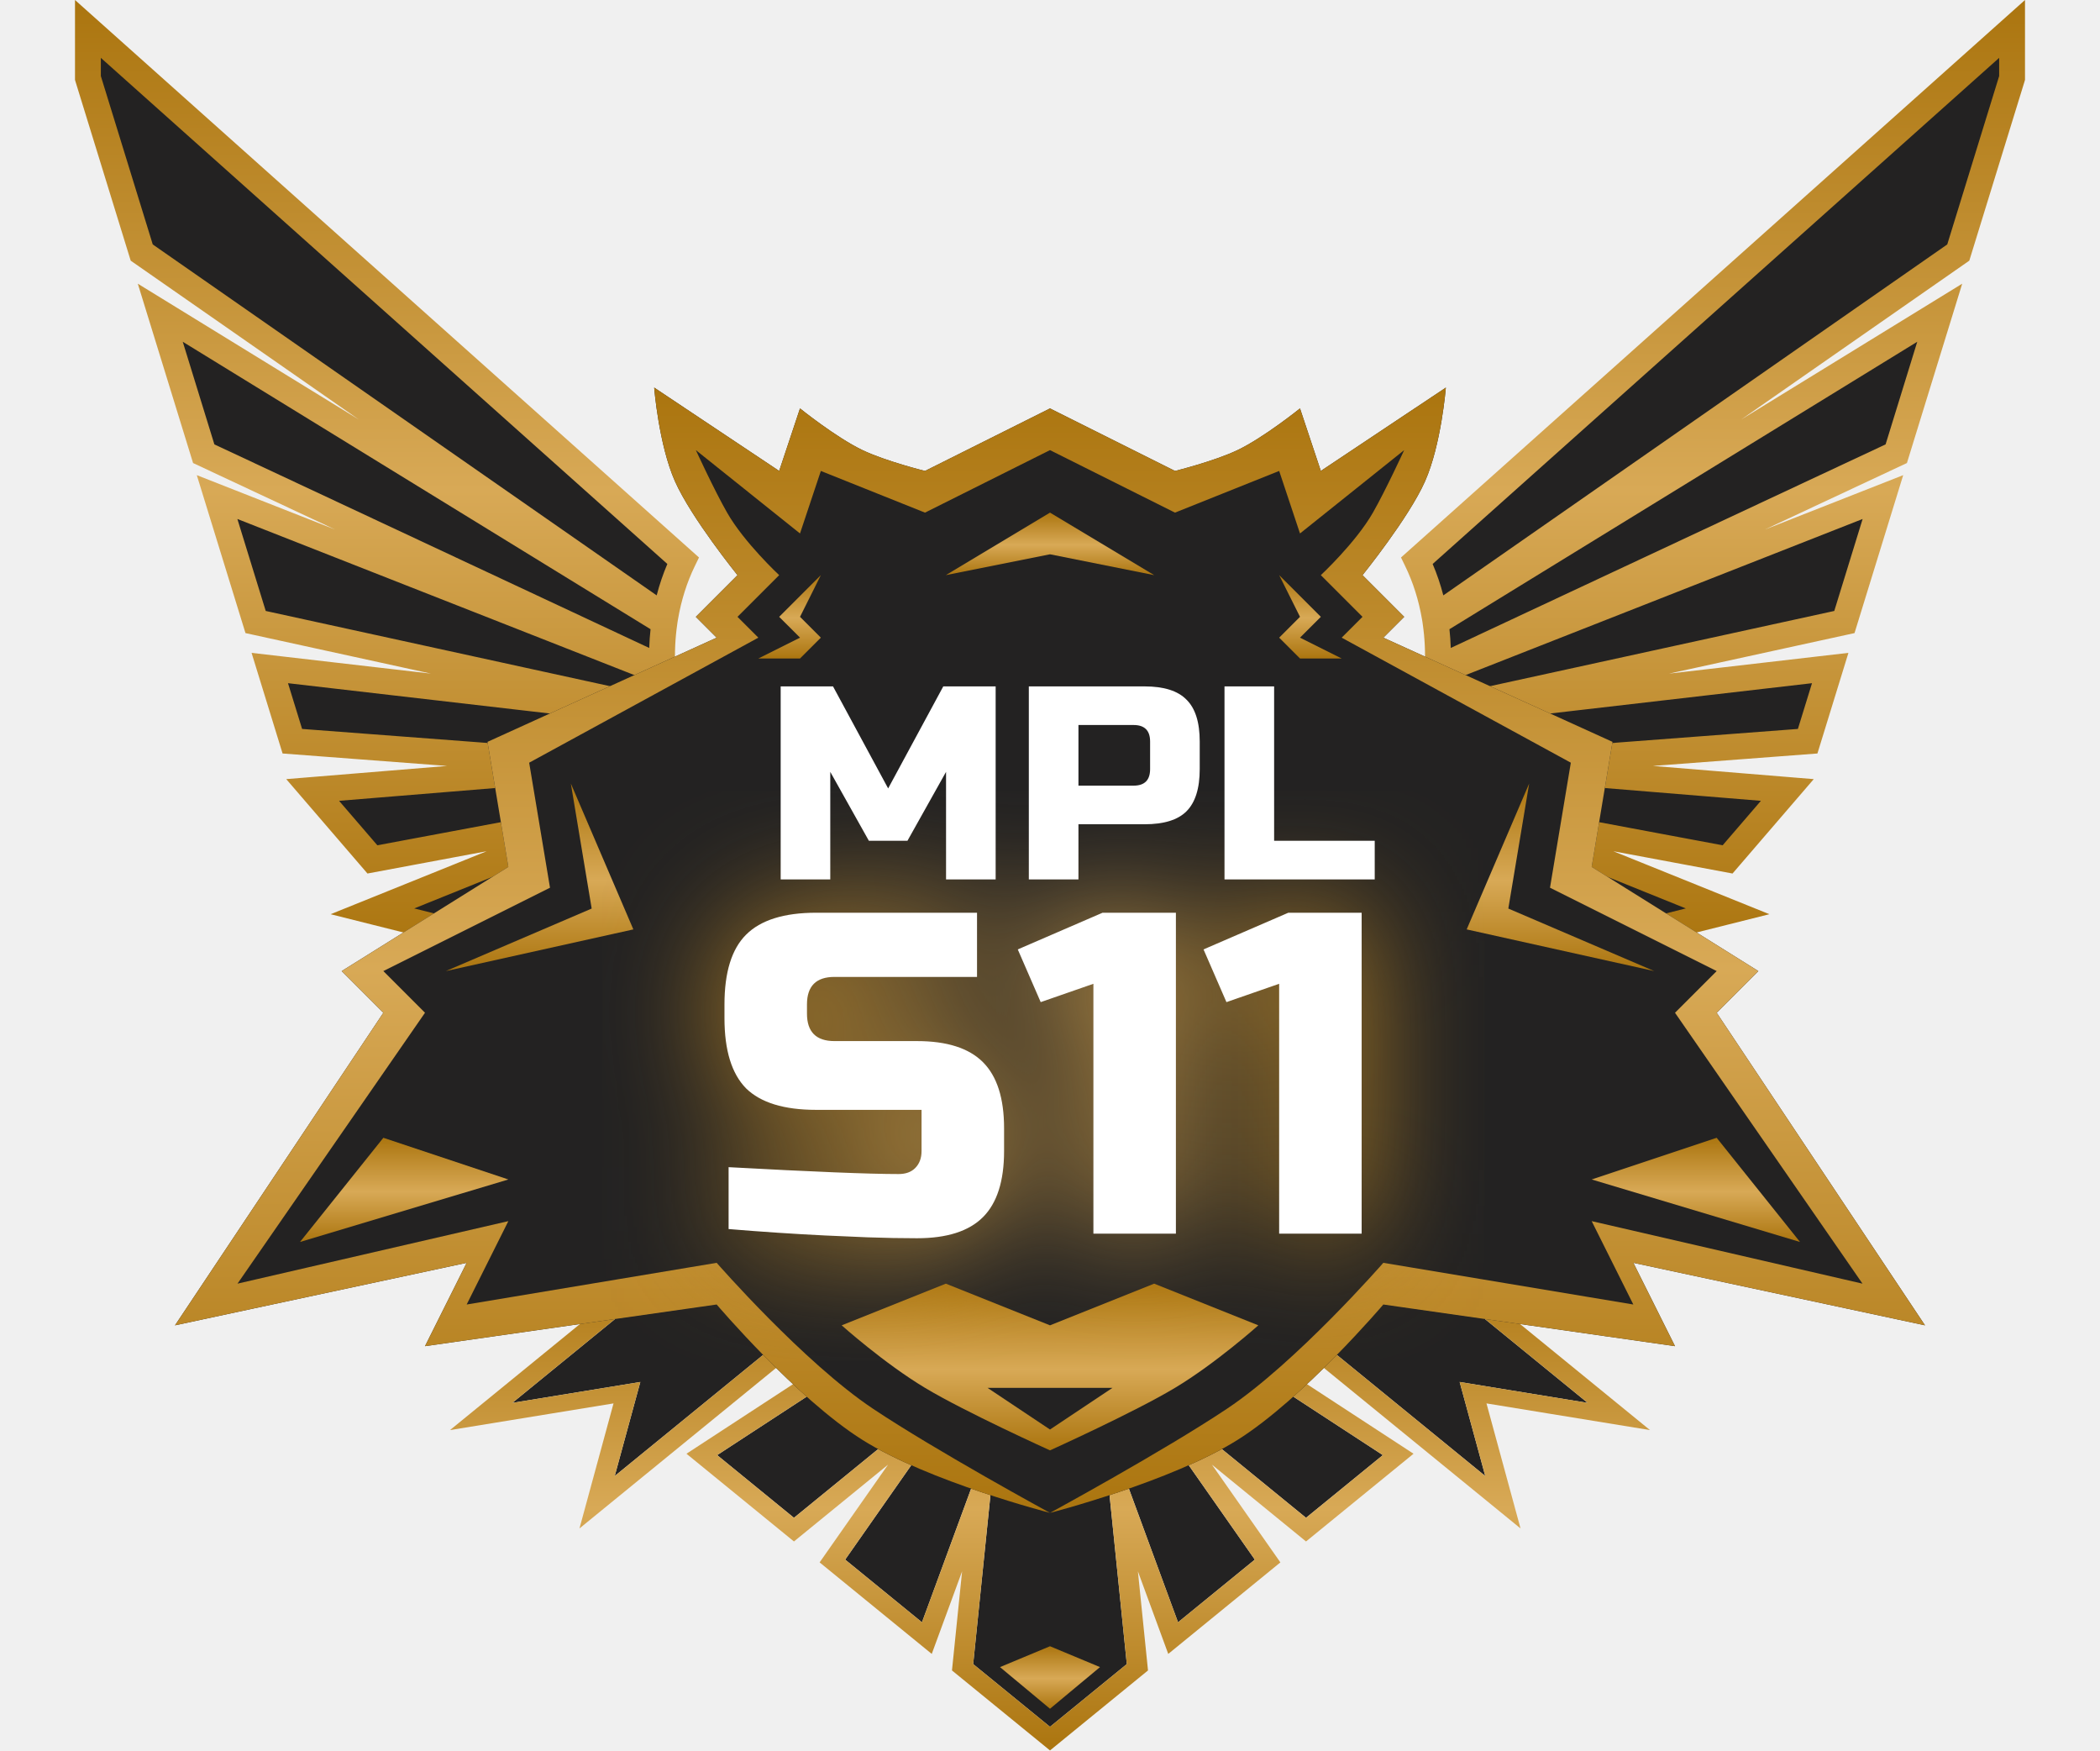
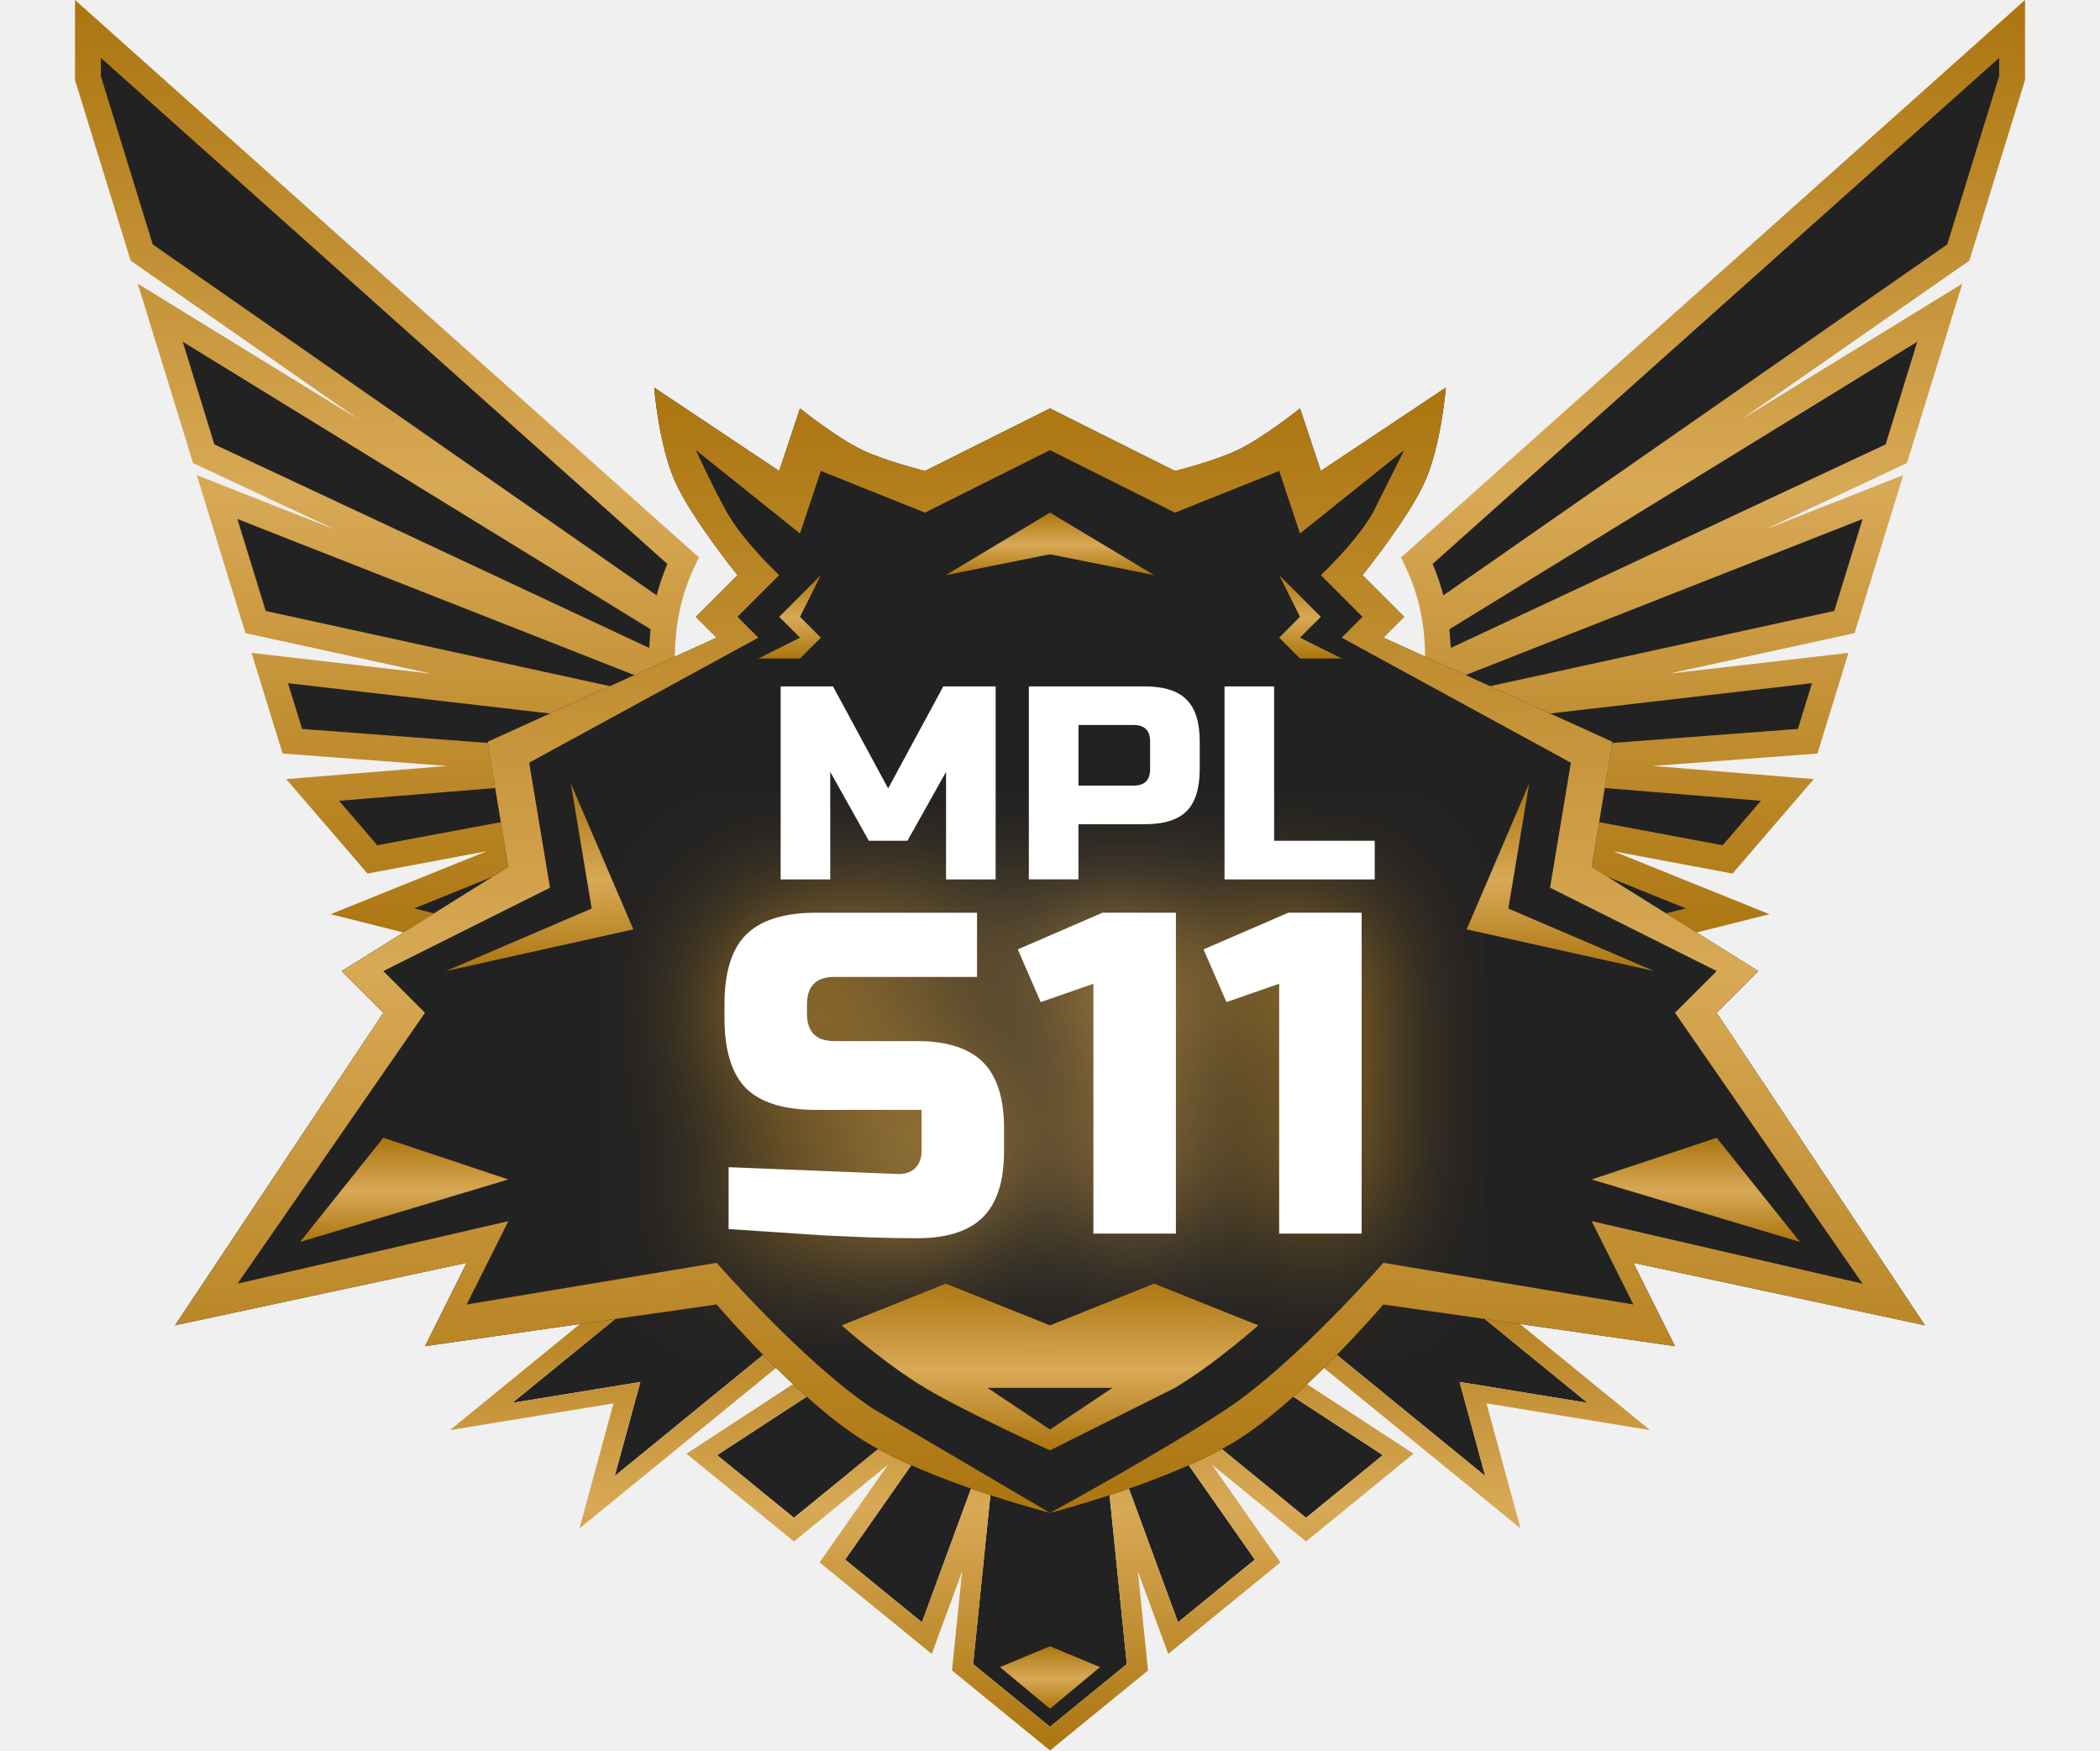
- <svg xmlns="http://www.w3.org/2000/svg" width="84" height="70" viewBox="0 0 84 70" fill="none">
-   <g id="id11">
-     <g id="Group 338">
-       <path id="Subtract" fill-rule="evenodd" clip-rule="evenodd" d="M27.323 22.42L3.517 1.157V3.12L3.518 3.124L5.669 10.1L26.61 24.68C26.748 23.866 26.991 23.104 27.323 22.42ZM26.576 24.895L6.411 12.506L8.149 18.144L26.493 26.73C26.462 26.099 26.491 25.484 26.576 24.895ZM26.502 26.883L8.683 19.878L10.224 24.874L26.742 28.482C26.62 27.969 26.539 27.434 26.502 26.883ZM26.762 28.561L10.791 26.715L11.693 29.641L24.492 30.609L12.506 31.591L14.896 34.367L24.492 32.572L14.896 36.443L19.034 37.481H32.483V34.117C29.851 34.034 27.541 31.722 26.762 28.561Z" fill="#232222" />
-       <path id="Subtract (Stroke)" fill-rule="evenodd" clip-rule="evenodd" d="M3 0L27.96 22.294L27.788 22.648C27.479 23.285 27.25 23.999 27.12 24.766L27.103 24.867L27.089 24.969C27.008 25.525 26.98 26.106 27.01 26.704L27.014 26.776L27.019 26.849C27.053 27.371 27.131 27.877 27.246 28.362L27.255 28.4L27.264 28.437C27.435 29.13 27.681 29.772 27.986 30.353L31.101 30.588L28.254 30.821C28.353 30.981 28.457 31.135 28.565 31.283L29.518 31.104L28.684 31.441C29.7 32.753 31.069 33.553 32.499 33.599L33 33.615V38H18.971L13.224 36.559L19.466 34.041L14.699 34.932L11.45 31.157L17.883 30.63L11.303 30.132L10.063 26.108L17.24 26.938L9.819 25.317L7.872 19.001L13.399 21.174L7.723 18.517L5.512 11.345L14.346 16.773L5.228 10.424L3.022 3.269L3 3.194V0ZM26.267 23.809C26.38 23.372 26.523 22.952 26.694 22.553L4.034 2.314V3.042L6.11 9.775L26.267 23.809ZM26.022 25.162L7.31 13.667L8.575 17.771L25.969 25.912C25.977 25.659 25.995 25.409 26.022 25.162ZM26.014 27.248L9.495 20.754L10.629 24.432L26.084 27.808C26.056 27.623 26.032 27.437 26.014 27.248ZM26.353 29.037L11.52 27.321L12.084 29.15L26.796 30.263C26.623 29.87 26.474 29.46 26.353 29.037ZM27.116 30.915L13.563 32.025L15.094 33.803L27.455 31.49C27.336 31.304 27.222 31.112 27.116 30.915ZM27.693 31.841L16.569 36.328L19.098 36.962H31.965V34.596C30.272 34.379 28.77 33.344 27.693 31.841Z" fill="url(#paint0_linear_2086_8544)" />
-     </g>
-     <g id="Group 338_2">
-       <path id="Subtract_2" fill-rule="evenodd" clip-rule="evenodd" d="M56.677 22.42L80.483 1.157V3.12L80.482 3.124L78.331 10.1L57.39 24.68C57.252 23.866 57.009 23.104 56.677 22.42ZM57.423 24.895L77.589 12.506L75.851 18.144L57.507 26.73C57.538 26.099 57.509 25.484 57.423 24.895ZM57.498 26.883L75.317 19.878L73.776 24.874L57.258 28.482C57.38 27.969 57.461 27.434 57.498 26.883ZM57.239 28.561L73.209 26.715L72.307 29.641L59.508 30.609L71.494 31.591L69.104 34.367L59.508 32.572L69.104 36.443L64.966 37.481H51.517V34.117C54.149 34.034 56.459 31.722 57.239 28.561Z" fill="#232222" />
-       <path id="Subtract (Stroke)_2" fill-rule="evenodd" clip-rule="evenodd" d="M81 0L56.04 22.294L56.212 22.648C56.521 23.285 56.75 23.999 56.88 24.766L56.897 24.867L56.911 24.969C56.992 25.525 57.02 26.106 56.99 26.704L56.986 26.776L56.981 26.849C56.947 27.371 56.87 27.877 56.754 28.362L56.745 28.4L56.736 28.437C56.565 29.13 56.319 29.772 56.014 30.353L52.899 30.588L55.746 30.821C55.647 30.981 55.543 31.135 55.435 31.283L54.482 31.104L55.316 31.441C54.3 32.753 52.931 33.553 51.501 33.599L51 33.615V38H65.029L70.776 36.559L64.534 34.041L69.301 34.932L72.55 31.157L66.117 30.63L72.697 30.132L73.937 26.108L66.76 26.938L74.181 25.317L76.128 19.001L70.601 21.174L76.277 18.517L78.488 11.345L69.654 16.773L78.772 10.424L80.978 3.269L81 3.194V0ZM57.733 23.809C57.62 23.372 57.477 22.952 57.306 22.553L79.966 2.314V3.042L77.89 9.775L57.733 23.809ZM57.978 25.162L76.69 13.667L75.424 17.771L58.031 25.912C58.023 25.659 58.005 25.409 57.978 25.162ZM57.986 27.248L74.505 20.754L73.371 24.432L57.916 27.808C57.944 27.623 57.968 27.437 57.986 27.248ZM57.647 29.037L72.48 27.321L71.916 29.15L57.204 30.263C57.377 29.87 57.526 29.46 57.647 29.037ZM56.885 30.915L70.436 32.025L68.906 33.803L56.545 31.49C56.664 31.304 56.778 31.112 56.885 30.915ZM56.307 31.841L67.431 36.328L64.902 36.962H52.035V34.596C53.728 34.379 55.23 33.344 56.307 31.841Z" fill="url(#paint1_linear_2086_8544)" />
-     </g>
-     <g id="Group 334">
-       <path id="Union" fill-rule="evenodd" clip-rule="evenodd" d="M24.589 52.758L20.493 56.101L25.613 55.265L24.589 59.026L31.758 53.176L33.807 54.847L28.686 58.19L31.758 60.697L36.879 56.519H37.903L33.807 62.369L36.879 64.876L39.952 56.519L38.927 66.547L42 69.055L45.072 66.547L44.048 56.519L47.121 64.876L50.193 62.369L46.096 56.519H47.121L52.241 60.697L55.314 58.19L50.193 54.847L52.241 53.176L59.41 59.026L58.386 55.265L63.507 56.101L59.41 52.758V50.669H42H24.589V52.758Z" fill="#232222" />
-       <path id="Union (Stroke)" fill-rule="evenodd" clip-rule="evenodd" d="M18 57.189L23.77 52.481V50H60.23V52.481L66 57.189L59.459 56.122L60.821 61.122L52.241 54.121L51.42 54.792L56.541 58.135L52.241 61.643L48.478 58.572L51.215 62.48L46.73 66.14L45.516 62.837L45.92 66.801L42 70L38.079 66.801L38.484 62.837L37.27 66.14L32.785 62.48L35.522 58.572L31.758 61.643L27.459 58.135L32.58 54.792L31.758 54.121L23.179 61.122L24.541 56.122L18 57.189ZM25.613 55.265L24.589 59.026L31.758 53.176L33.807 54.847L28.686 58.19L31.758 60.697L36.879 56.519H37.903L33.807 62.369L36.879 64.876L39.952 56.519L38.928 66.547L42 69.055L45.072 66.547L44.048 56.519L47.121 64.876L50.193 62.369L46.096 56.519H47.121L52.241 60.697L55.314 58.19L50.193 54.847L52.241 53.176L59.41 59.026L58.386 55.265L63.507 56.101L59.41 52.758V50.669H24.589V52.758L20.493 56.101L25.613 55.265Z" fill="url(#paint2_linear_2086_8544)" />
-       <path id="Vector 426" d="M40 66.667L42 68.333L44 66.667L42 65.833L40 66.667Z" fill="url(#paint3_linear_2086_8544)" />
-     </g>
-     <g id="Base">
-       <path id="Union_2" fill-rule="evenodd" clip-rule="evenodd" d="M42 16.333L37 18.833C37 18.833 35.428 18.444 34.5 18C33.442 17.494 32 16.333 32 16.333L31.167 18.833L26.167 15.5C26.167 15.5 26.349 17.786 27 19.25C27.651 20.715 29.5 23 29.5 23L27.834 24.667L28.667 25.5L19.5 29.667L20.334 34.667L13.667 38.833L15.334 40.5L7 53L18.667 50.5L17 53.833L28.667 52.167C28.667 52.167 31.867 55.93 34.5 57.583C37.162 59.255 42 60.5 42 60.5L42 60.5C42 60.5 46.839 59.255 49.5 57.583C52.133 55.93 55.333 52.167 55.333 52.167L67 53.833L65.334 50.5L77 53L68.667 40.5L70.334 38.833L63.667 34.667L64.5 29.667L55.333 25.5L56.167 24.667L54.5 23C54.5 23 56.349 20.715 57 19.25C57.651 17.786 57.834 15.5 57.834 15.5L52.833 18.833L52 16.333C52 16.333 50.559 17.494 49.5 18C48.572 18.444 47 18.833 47 18.833L42 16.333Z" fill="#232222" />
-       <path id="Union_3" fill-rule="evenodd" clip-rule="evenodd" d="M37 20.5L42 18L47 20.5L51.167 18.833L52 21.333L56.167 18C56.167 18 55.427 19.607 54.917 20.5C54.232 21.699 52.833 23 52.833 23L54.5 24.667L53.667 25.5L62.833 30.5L62 35.5L68.667 38.833L67 40.5L74.5 51.333L63.667 48.833L65.333 52.167L55.333 50.5C55.333 50.5 51.861 54.48 49.083 56.333C46.541 58.03 42 60.5 42 60.5C42 60.5 46.839 59.255 49.5 57.583C52.133 55.93 55.333 52.167 55.333 52.167L67 53.833L65.334 50.5L77 53L68.667 40.5L70.334 38.833L63.667 34.667L64.5 29.667L55.333 25.5L56.167 24.667L54.5 23C54.5 23 56.349 20.715 57 19.25C57.651 17.786 57.834 15.5 57.834 15.5L52.833 18.833L52 16.333C52 16.333 50.559 17.494 49.5 18C48.572 18.444 47 18.833 47 18.833L42 16.333L37 18.833C37 18.833 35.428 18.444 34.5 18C33.442 17.494 32 16.333 32 16.333L31.167 18.833L26.167 15.5C26.167 15.5 26.349 17.786 27 19.25C27.651 20.715 29.5 23 29.5 23L27.834 24.667L28.667 25.5L19.5 29.667L20.334 34.667L13.667 38.833L15.334 40.5L7 53L18.667 50.5L17 53.833L28.667 52.167C28.667 52.167 31.867 55.93 34.5 57.583C37.162 59.255 42 60.5 42 60.5C42 60.5 37.46 58.03 34.917 56.333C32.14 54.48 28.667 50.5 28.667 50.5L18.667 52.167L20.334 48.833L9.5 51.333L17 40.5L15.334 38.833L22 35.5L21.167 30.5L30.334 25.5L29.5 24.667L31.167 23C31.167 23 29.768 21.699 29.084 20.5C28.573 19.607 27.834 18 27.834 18L32 21.333L32.834 18.833L37 20.5Z" fill="url(#paint4_linear_2086_8544)" />
-       <g id="Group 159">
-         <path id="Vector 240" d="M12 49.667L15.334 45.5L20.334 47.167L12 49.667Z" fill="url(#paint5_linear_2086_8544)" />
-         <path id="Vector 241" d="M23.667 36.333L22.834 31.333L25.334 37.167L17.834 38.833L23.667 36.333Z" fill="url(#paint6_linear_2086_8544)" />
-         <path id="Vector 242" d="M32.001 25.5L31.167 24.667L32.834 23L32.001 24.667L32.834 25.5L32.001 26.333H30.334L32.001 25.5Z" fill="url(#paint7_linear_2086_8544)" />
-       </g>
-       <g id="Group 160">
-         <path id="Union_4" fill-rule="evenodd" clip-rule="evenodd" d="M42 58C42.026 57.988 45.379 56.473 47 55.5C48.627 54.524 50.333 53 50.333 53L46.167 51.333L42 53L37.834 51.333L33.667 53C33.667 53 35.373 54.524 37 55.5C38.621 56.473 41.974 57.988 42 58V58C42 58 42 58 42 58C42 58 42 58 42 58V58Z" fill="url(#paint8_linear_2086_8544)" />
-         <path id="Union_5" fill-rule="evenodd" clip-rule="evenodd" d="M42.001 20.5L46.167 23L42 22.167L37.834 23L42 20.5V20.5L42.001 20.5L42.001 20.5V20.5Z" fill="url(#paint9_linear_2086_8544)" />
-         <path id="Vector 240_2" d="M72.001 49.667L68.667 45.5L63.667 47.167L72.001 49.667Z" fill="url(#paint10_linear_2086_8544)" />
-         <path id="Vector 241_2" d="M60.333 36.333L61.167 31.333L58.667 37.167L66.167 38.833L60.333 36.333Z" fill="url(#paint11_linear_2086_8544)" />
-         <path id="Vector 242_2" d="M52 25.5L52.834 24.667L51.167 23L52 24.667L51.167 25.5L52 26.333H53.667L52 25.5Z" fill="url(#paint12_linear_2086_8544)" />
-         <path id="Union_6" fill-rule="evenodd" clip-rule="evenodd" d="M42 55.5H44.5L42 57.167V57.167L42 57.167L42 57.167V57.167L39.5 55.5H42H42Z" fill="#232222" />
-       </g>
-       <g id="Group 333">
-         <g id="Group 155">
-           <g id="S11" filter="url(#filter0_f_2086_8544)">
-             <path d="M29.144 46.675C32.493 46.858 34.76 46.95 35.946 46.95C36.227 46.95 36.447 46.871 36.606 46.712C36.777 46.541 36.862 46.315 36.862 46.033V44.383H32.646C31.363 44.383 30.427 44.096 29.841 43.522C29.266 42.935 28.979 42 28.979 40.717V40.167C28.979 38.883 29.266 37.955 29.841 37.38C30.427 36.793 31.363 36.5 32.646 36.5H39.081V39.067H33.379C32.646 39.067 32.279 39.433 32.279 40.167V40.533C32.279 41.267 32.646 41.633 33.379 41.633H36.679C37.877 41.633 38.757 41.914 39.319 42.477C39.881 43.039 40.163 43.919 40.163 45.117V46.033C40.163 47.231 39.881 48.111 39.319 48.673C38.757 49.236 37.877 49.517 36.679 49.517C36.056 49.517 35.396 49.505 34.699 49.48L33.013 49.407C31.766 49.346 30.476 49.26 29.144 49.15V46.675ZM43.736 49.333V39.342L41.628 40.075L40.711 37.967L44.103 36.5H47.036V49.333H43.736ZM51.166 49.333V39.342L49.058 40.075L48.141 37.967L51.533 36.5H54.466V49.333H51.166Z" fill="url(#paint13_linear_2086_8544)" />
-           </g>
-           <path id="S11_2" d="M29.144 46.675C32.493 46.858 34.76 46.95 35.946 46.95C36.227 46.95 36.447 46.871 36.606 46.712C36.777 46.541 36.862 46.315 36.862 46.033V44.383H32.646C31.363 44.383 30.427 44.096 29.841 43.522C29.266 42.935 28.979 42 28.979 40.717V40.167C28.979 38.883 29.266 37.955 29.841 37.38C30.427 36.793 31.363 36.5 32.646 36.5H39.081V39.067H33.379C32.646 39.067 32.279 39.433 32.279 40.167V40.533C32.279 41.267 32.646 41.633 33.379 41.633H36.679C37.877 41.633 38.757 41.914 39.319 42.477C39.881 43.039 40.163 43.919 40.163 45.117V46.033C40.163 47.231 39.881 48.111 39.319 48.673C38.757 49.236 37.877 49.517 36.679 49.517C36.056 49.517 35.396 49.505 34.699 49.48L33.013 49.407C31.766 49.346 30.476 49.26 29.144 49.15V46.675ZM43.736 49.333V39.342L41.628 40.075L40.711 37.967L44.103 36.5H47.036V49.333H43.736ZM51.166 49.333V39.342L49.058 40.075L48.141 37.967L51.533 36.5H54.466V49.333H51.166Z" fill="white" />
-         </g>
-         <g id="Group 183">
-           <path id="MPL" d="M37.842 30.867L36.298 33.623H34.755L33.211 30.867V35.167H31.227V27.449H33.321L35.526 31.529L37.731 27.449H39.826V35.167H37.842V30.867ZM41.153 27.449H45.784C46.556 27.449 47.114 27.626 47.459 27.979C47.812 28.324 47.989 28.883 47.989 29.654V30.757C47.989 31.529 47.812 32.091 47.459 32.444C47.114 32.789 46.556 32.962 45.784 32.962H43.138V35.167H41.153V27.449ZM46.004 29.654C46.004 29.213 45.784 28.993 45.343 28.993H43.138V31.418H45.343C45.784 31.418 46.004 31.198 46.004 30.757V29.654ZM50.965 33.623H54.989V35.167H48.98V27.449H50.965V33.623Z" fill="white" />
-         </g>
-       </g>
-     </g>
+ <svg xmlns="http://www.w3.org/2000/svg" width="84" height="70" fill="none">
+   <g fill-rule="evenodd">
+     <path d="M27.323 22.42L3.517 1.157V3.12l.001.004L5.669 10.1 26.61 24.68c.138-.814.381-1.576.713-2.259zm-.747 2.474L6.411 12.506l1.738 5.638 18.344 8.586a9.5 9.5 0 0 1 .083-1.836zm-.074 1.989L8.683 19.878l1.541 4.997 16.519 3.608a9.68 9.68 0 0 1-.24-1.599zm.259 1.678l-15.97-1.847.902 2.927 12.799.968-11.986.982 2.39 2.777 9.596-1.795-9.596 3.871 4.138 1.038h13.448v-3.364c-2.632-.084-4.941-2.396-5.721-5.556z" fill="#232222" />
+     <path d="M3 0l24.96 22.294-.172.353a7.85 7.85 0 0 0-.668 2.119l-.017.101-.015.102c-.08.556-.109 1.137-.078 1.735l.004.072.005.072a9.16 9.16 0 0 0 .227 1.513l.009.038.009.037a8.47 8.47 0 0 0 .722 1.916l3.115.236-2.847.233.31.461.954-.178-.835.337c1.016 1.312 2.386 2.113 3.816 2.158l.501.016V38H18.971l-5.747-1.441 6.242-2.518-4.767.892-3.25-3.776 6.434-.527-6.58-.497-1.241-4.024 7.177.83-7.421-1.621-1.947-6.316 5.527 2.173-5.676-2.657-2.211-7.172 8.835 5.427-9.119-6.349-2.206-7.155L3 3.194V0zm23.267 23.809a8.79 8.79 0 0 1 .427-1.256L4.034 2.314v.729L6.11 9.775l20.157 14.034zm-.246 1.353L7.31 13.667l1.265 4.104 17.394 8.141.052-.75zm-.008 2.086L9.495 20.754l1.134 3.678 15.455 3.376-.07-.559zm.34 1.788L11.52 27.321l.564 1.829 14.713 1.112c-.173-.392-.322-.802-.443-1.226zm.762 1.878l-13.552 1.11 1.53 1.778 12.361-2.313-.34-.576zm.577.926l-11.124 4.487 2.529.634h12.867v-2.366c-1.693-.218-3.196-1.252-4.273-2.756z" fill="url(#B)" />
+     <path d="M56.677 22.42L80.483 1.157V3.12l-.001.004-2.151 6.976L57.39 24.68c-.138-.814-.381-1.576-.713-2.259zm.747 2.474l20.166-12.388-1.738 5.638-18.345 8.586a9.5 9.5 0 0 0-.083-1.836zm.074 1.989l17.819-7.006-1.54 4.997-16.519 3.608a9.68 9.68 0 0 0 .24-1.599zm-.259 1.678l15.97-1.847-.902 2.927-12.799.968 11.986.982-2.39 2.777-9.596-1.795 9.596 3.871-4.138 1.038H51.517v-3.364c2.632-.084 4.941-2.396 5.721-5.556z" fill="#232222" />
+     <path d="M81 0L56.04 22.294l.172.353a7.85 7.85 0 0 1 .668 2.119l.017.101.015.102c.08.556.109 1.137.078 1.735l-.004.072-.005.072a9.16 9.16 0 0 1-.227 1.513l-.009.038-.009.037a8.47 8.47 0 0 1-.722 1.916l-3.115.236 2.847.233-.31.461-.953-.178.834.337c-1.016 1.312-2.386 2.113-3.815 2.158l-.501.016V38h14.029l5.747-1.441-6.242-2.518 4.767.892 3.25-3.776-6.434-.527 6.58-.497 1.241-4.024-7.177.83 7.421-1.621 1.947-6.316-5.527 2.173 5.676-2.657 2.211-7.172-8.835 5.427 9.119-6.349 2.206-7.155.022-.075V0zM57.733 23.809a8.79 8.79 0 0 0-.427-1.256l22.66-20.239v.729L77.89 9.775 57.733 23.809zm.246 1.353L76.69 13.667l-1.265 4.104-17.394 8.141-.053-.75zm.008 2.086l16.518-6.494-1.134 3.678-15.455 3.376.071-.559zm-.34 1.788l14.833-1.715-.564 1.829-14.713 1.112c.173-.392.322-.802.443-1.226zm-.762 1.878l13.552 1.11-1.53 1.778-12.361-2.313.34-.576zm-.577.926l11.124 4.487-2.529.634H52.035v-2.366c1.693-.218 3.196-1.252 4.273-2.756z" fill="url(#C)" />
+     <path d="M24.589 52.758l-4.097 3.343 5.121-.836-1.024 3.761 7.169-5.85 2.048 1.672-5.121 3.343 3.072 2.507 5.121-4.179h1.024l-4.097 5.85 3.072 2.507 3.072-8.357-1.024 10.029L42 69.055l3.072-2.507-1.024-10.029 3.073 8.357 3.072-2.507-4.097-5.85h1.024l5.121 4.179 3.072-2.507-5.121-3.343 2.048-1.672 7.169 5.85-1.024-3.761 5.121.836-4.097-3.343v-2.089H42h-17.41v2.089z" fill="#232222" />
+     <path d="M18 57.189l5.77-4.708V50h36.46v2.481L66 57.189l-6.541-1.068 1.362 5-8.579-7.001-.822.671 5.121 3.343-4.299 3.508-3.764-3.071 2.737 3.909-4.485 3.66-1.215-3.303.405 3.964L42 70l-3.92-3.199.405-3.964-1.215 3.303-4.485-3.66 2.737-3.909-3.764 3.071-4.299-3.508 5.121-3.343-.822-.671-8.579 7.001 1.362-5L18 57.189zm7.613-1.924l-1.024 3.761 7.169-5.85 2.048 1.672-5.121 3.343 3.072 2.507 5.121-4.179h1.024l-4.097 5.85 3.072 2.507 3.072-8.357-1.024 10.029L42 69.055l3.073-2.507-1.024-10.029 3.072 8.357 3.072-2.507-4.097-5.85h1.024l5.121 4.179 3.072-2.507-5.121-3.343 2.048-1.672 7.169 5.85-1.024-3.761 5.121.836-4.097-3.343v-2.089H24.589v2.089l-4.097 3.343 5.121-.836z" fill="url(#D)" />
+   </g>
+   <path d="M40 66.667l2 1.667 2-1.667-2-.833-2 .833z" fill="url(#E)" />
+   <g fill-rule="evenodd">
+     <path d="M42 16.333l-5 2.5s-1.572-.389-2.5-.833c-1.059-.506-2.5-1.667-2.5-1.667l-.833 2.5-5-3.333s.182 2.286.833 3.75S29.5 23 29.5 23l-1.667 1.667.833.833-9.167 4.167.833 5-6.667 4.167 1.667 1.667L7 53l11.667-2.5L17 53.833l11.667-1.667s3.201 3.764 5.833 5.417C37.162 59.255 42 60.5 42 60.5h0s4.838-1.246 7.5-2.917c2.633-1.653 5.833-5.417 5.833-5.417L67 53.833 65.334 50.5 77 53l-8.333-12.5 1.667-1.667-6.667-4.167.833-5-9.167-4.167.833-.833L54.5 23s1.849-2.286 2.5-3.75.833-3.75.833-3.75l-5 3.333-.833-2.5s-1.441 1.16-2.5 1.667c-.928.444-2.5.833-2.5.833l-5-2.5z" fill="#232222" />
+     <path d="M37 20.5l5-2.5 5 2.5 4.167-1.667.833 2.5L56.167 18l-1.25 2.5c-.685 1.199-2.083 2.5-2.083 2.5l1.667 1.667-.833.833 9.167 5-.833 5 6.667 3.333L67 40.5l7.5 10.833-10.833-2.5 1.667 3.333-10-1.667s-3.473 3.98-6.25 5.833C46.541 58.03 42 60.5 42 60.5s4.838-1.246 7.5-2.917c2.633-1.653 5.833-5.417 5.833-5.417L67 53.833 65.334 50.5 77 53l-8.333-12.5 1.667-1.667-6.667-4.167.833-5-9.167-4.167.833-.833L54.5 23s1.849-2.286 2.5-3.75.833-3.75.833-3.75l-5 3.333-.833-2.5s-1.441 1.16-2.5 1.667c-.928.444-2.5.833-2.5.833l-5-2.5-5 2.5s-1.572-.389-2.5-.833c-1.059-.506-2.5-1.667-2.5-1.667l-.833 2.5-5-3.333s.182 2.286.833 3.75S29.5 23 29.5 23l-1.667 1.667.833.833-9.167 4.167.833 5-6.667 4.167 1.667 1.667L7 53l11.667-2.5L17 53.833l11.667-1.667s3.201 3.764 5.833 5.417C37.162 59.255 42 60.5 42 60.5l-7.083-4.167c-2.777-1.853-6.25-5.833-6.25-5.833l-10 1.667 1.667-3.333-10.833 2.5L17 40.5l-1.667-1.667L22 35.5l-.833-5 9.167-5-.833-.833L31.167 23s-1.398-1.301-2.083-2.5c-.511-.893-1.25-2.5-1.25-2.5L32 21.333l.833-2.5L37 20.5z" fill="url(#F)" />
+   </g>
+   <path d="M12 49.667l3.333-4.167 5 1.667-8.333 2.5z" fill="url(#G)" />
+   <path d="M23.667 36.333l-.833-5 2.5 5.833-7.5 1.667 5.833-2.5z" fill="url(#H)" />
+   <path d="M32.001 25.5l-.833-.833L32.834 23l-.833 1.667.833.833-.833.833h-1.667l1.667-.833z" fill="url(#I)" />
+   <g fill-rule="evenodd">
+     <path d="M42 58l5-2.5c1.627-.976 3.333-2.5 3.333-2.5l-4.167-1.667L42 53l-4.167-1.667L33.667 53s1.706 1.524 3.333 2.5c1.621.972 4.974 2.488 5 2.5h0 0z" fill="url(#J)" />
+     <path d="M42.001 20.5l4.167 2.5L42 22.167 37.834 23 42 20.5h0 0 0 0z" fill="url(#K)" />
+   </g>
+   <path d="M72.001 49.667L68.667 45.5l-5 1.667 8.333 2.5z" fill="url(#L)" />
+   <path d="M60.333 36.333l.833-5-2.5 5.833 7.5 1.667-5.833-2.5z" fill="url(#M)" />
+   <path d="M52 25.5l.833-.833L51.167 23 52 24.667l-.833.833.833.833h1.667L52 25.5z" fill="url(#N)" />
+   <path fill-rule="evenodd" d="M42 55.5h2.5L42 57.167h0 0 0 0L39.5 55.5H42h0z" fill="#232222" />
+   <g filter="url(#A)">
+     <use href="#P" fill="url(#O)" />
+   </g>
+   <g fill="#fff">
+     <use href="#P" />
+     <path d="M37.842 30.867l-1.544 2.756h-1.544l-1.544-2.756v4.3h-1.984v-7.717h2.095l2.205 4.079 2.205-4.079h2.095v7.717h-1.984v-4.3zm3.312-3.418h4.63c.772 0 1.33.176 1.676.529.353.345.529.904.529 1.676v1.102c0 .772-.176 1.334-.529 1.687-.345.345-.904.518-1.676.518h-2.646v2.205h-1.984v-7.717zm4.851 2.205c0-.441-.22-.662-.661-.662h-2.205v2.425h2.205c.441 0 .661-.22.661-.662v-1.102zm4.961 3.969h4.024v1.544h-6.009v-7.717h1.985v6.174z" />
  </g>
  <defs>
-     <filter id="filter0_f_2086_8544" x="24.104" y="31.625" width="35.237" height="22.767" filterUnits="userSpaceOnUse" color-interpolation-filters="sRGB">
-       <feFlood flood-opacity="0" result="BackgroundImageFix" />
-       <feBlend mode="normal" in="SourceGraphic" in2="BackgroundImageFix" result="shape" />
-       <feGaussianBlur stdDeviation="2.437" result="effect1_foregroundBlur_2086_8544" />
+     <filter id="A" x="24.104" y="31.625" width="35.237" height="22.767" filterUnits="userSpaceOnUse" color-interpolation-filters="sRGB">
+       <feFlood flood-opacity="0" />
+       <feBlend in="SourceGraphic" />
+       <feGaussianBlur stdDeviation="2.437" />
    </filter>
-     <linearGradient id="paint0_linear_2086_8544" x1="18" y1="0" x2="18" y2="38" gradientUnits="userSpaceOnUse">
-       <stop stop-color="#AB750F" />
-       <stop offset="0.516" stop-color="#D8A956" />
-       <stop offset="1" stop-color="#AB750F" />
+     <linearGradient id="B" x1="18" y1="0" x2="18" y2="38" href="#Q">
+       <stop stop-color="#ab750f" />
+       <stop offset=".516" stop-color="#d8a956" />
+       <stop offset="1" stop-color="#ab750f" />
    </linearGradient>
-     <linearGradient id="paint1_linear_2086_8544" x1="66" y1="0" x2="66" y2="38" gradientUnits="userSpaceOnUse">
-       <stop stop-color="#AB750F" />
-       <stop offset="0.516" stop-color="#D8A956" />
-       <stop offset="1" stop-color="#AB750F" />
+     <linearGradient id="C" x1="66" y1="0" x2="66" y2="38" href="#Q">
+       <stop stop-color="#ab750f" />
+       <stop offset=".516" stop-color="#d8a956" />
+       <stop offset="1" stop-color="#ab750f" />
    </linearGradient>
-     <linearGradient id="paint2_linear_2086_8544" x1="42" y1="50" x2="42" y2="70" gradientUnits="userSpaceOnUse">
-       <stop stop-color="#AB750F" />
-       <stop offset="0.516" stop-color="#D8A956" />
-       <stop offset="1" stop-color="#AB750F" />
+     <linearGradient id="D" x1="42" y1="50" x2="42" y2="70" href="#Q">
+       <stop stop-color="#ab750f" />
+       <stop offset=".516" stop-color="#d8a956" />
+       <stop offset="1" stop-color="#ab750f" />
    </linearGradient>
-     <linearGradient id="paint3_linear_2086_8544" x1="42" y1="65.833" x2="42" y2="68.333" gradientUnits="userSpaceOnUse">
-       <stop stop-color="#AB750F" />
-       <stop offset="0.516" stop-color="#D8A956" />
-       <stop offset="1" stop-color="#AB750F" />
+     <linearGradient id="E" x1="42" y1="65.833" x2="42" y2="68.333" href="#Q">
+       <stop stop-color="#ab750f" />
+       <stop offset=".516" stop-color="#d8a956" />
+       <stop offset="1" stop-color="#ab750f" />
    </linearGradient>
-     <linearGradient id="paint4_linear_2086_8544" x1="42" y1="15.5" x2="42" y2="60.5" gradientUnits="userSpaceOnUse">
-       <stop stop-color="#AB750F" />
-       <stop offset="0.516" stop-color="#D8A956" />
-       <stop offset="1" stop-color="#AB750F" />
+     <linearGradient id="F" x1="42" y1="15.5" x2="42" y2="60.5" href="#Q">
+       <stop stop-color="#ab750f" />
+       <stop offset=".516" stop-color="#d8a956" />
+       <stop offset="1" stop-color="#ab750f" />
    </linearGradient>
-     <linearGradient id="paint5_linear_2086_8544" x1="16.167" y1="45.5" x2="16.167" y2="49.667" gradientUnits="userSpaceOnUse">
-       <stop stop-color="#AB750F" />
-       <stop offset="0.516" stop-color="#D8A956" />
-       <stop offset="1" stop-color="#AB750F" />
+     <linearGradient id="G" x1="16.167" y1="45.5" x2="16.167" y2="49.667" href="#Q">
+       <stop stop-color="#ab750f" />
+       <stop offset=".516" stop-color="#d8a956" />
+       <stop offset="1" stop-color="#ab750f" />
    </linearGradient>
-     <linearGradient id="paint6_linear_2086_8544" x1="21.584" y1="31.333" x2="21.584" y2="38.833" gradientUnits="userSpaceOnUse">
-       <stop stop-color="#AB750F" />
-       <stop offset="0.516" stop-color="#D8A956" />
-       <stop offset="1" stop-color="#AB750F" />
+     <linearGradient id="H" x1="21.584" y1="31.333" x2="21.584" y2="38.833" href="#Q">
+       <stop stop-color="#ab750f" />
+       <stop offset=".516" stop-color="#d8a956" />
+       <stop offset="1" stop-color="#ab750f" />
    </linearGradient>
-     <linearGradient id="paint7_linear_2086_8544" x1="31.584" y1="23" x2="31.584" y2="26.333" gradientUnits="userSpaceOnUse">
-       <stop stop-color="#AB750F" />
-       <stop offset="0.516" stop-color="#D8A956" />
-       <stop offset="1" stop-color="#AB750F" />
+     <linearGradient id="I" x1="31.584" y1="23" x2="31.584" y2="26.333" href="#Q">
+       <stop stop-color="#ab750f" />
+       <stop offset=".516" stop-color="#d8a956" />
+       <stop offset="1" stop-color="#ab750f" />
    </linearGradient>
-     <linearGradient id="paint8_linear_2086_8544" x1="42" y1="51.333" x2="42" y2="58" gradientUnits="userSpaceOnUse">
-       <stop stop-color="#AB750F" />
-       <stop offset="0.516" stop-color="#D8A956" />
-       <stop offset="1" stop-color="#AB750F" />
+     <linearGradient id="J" x1="42" y1="51.333" x2="42" y2="58" href="#Q">
+       <stop stop-color="#ab750f" />
+       <stop offset=".516" stop-color="#d8a956" />
+       <stop offset="1" stop-color="#ab750f" />
    </linearGradient>
-     <linearGradient id="paint9_linear_2086_8544" x1="42.001" y1="20.5" x2="42.001" y2="23" gradientUnits="userSpaceOnUse">
-       <stop stop-color="#AB750F" />
-       <stop offset="0.516" stop-color="#D8A956" />
-       <stop offset="1" stop-color="#AB750F" />
+     <linearGradient id="K" x1="42.001" y1="20.5" x2="42.001" y2="23" href="#Q">
+       <stop stop-color="#ab750f" />
+       <stop offset=".516" stop-color="#d8a956" />
+       <stop offset="1" stop-color="#ab750f" />
    </linearGradient>
-     <linearGradient id="paint10_linear_2086_8544" x1="67.834" y1="45.5" x2="67.834" y2="49.667" gradientUnits="userSpaceOnUse">
-       <stop stop-color="#AB750F" />
-       <stop offset="0.516" stop-color="#D8A956" />
-       <stop offset="1" stop-color="#AB750F" />
+     <linearGradient id="L" x1="67.834" y1="45.5" x2="67.834" y2="49.667" href="#Q">
+       <stop stop-color="#ab750f" />
+       <stop offset=".516" stop-color="#d8a956" />
+       <stop offset="1" stop-color="#ab750f" />
    </linearGradient>
-     <linearGradient id="paint11_linear_2086_8544" x1="62.417" y1="31.333" x2="62.417" y2="38.833" gradientUnits="userSpaceOnUse">
-       <stop stop-color="#AB750F" />
-       <stop offset="0.516" stop-color="#D8A956" />
-       <stop offset="1" stop-color="#AB750F" />
+     <linearGradient id="M" x1="62.417" y1="31.333" x2="62.417" y2="38.833" href="#Q">
+       <stop stop-color="#ab750f" />
+       <stop offset=".516" stop-color="#d8a956" />
+       <stop offset="1" stop-color="#ab750f" />
    </linearGradient>
-     <linearGradient id="paint12_linear_2086_8544" x1="52.417" y1="23" x2="52.417" y2="26.333" gradientUnits="userSpaceOnUse">
-       <stop stop-color="#AB750F" />
-       <stop offset="0.516" stop-color="#D8A956" />
-       <stop offset="1" stop-color="#AB750F" />
+     <linearGradient id="N" x1="52.417" y1="23" x2="52.417" y2="26.333" href="#Q">
+       <stop stop-color="#ab750f" />
+       <stop offset=".516" stop-color="#d8a956" />
+       <stop offset="1" stop-color="#ab750f" />
    </linearGradient>
-     <linearGradient id="paint13_linear_2086_8544" x1="24.686" y1="43" x2="58.413" y2="43" gradientUnits="userSpaceOnUse">
-       <stop stop-color="#AB750F" />
-       <stop offset="0.516" stop-color="#D8A956" />
-       <stop offset="1" stop-color="#AB750F" />
+     <linearGradient id="O" x1="24.687" y1="43" x2="58.413" y2="43" href="#Q">
+       <stop stop-color="#ab750f" />
+       <stop offset=".516" stop-color="#d8a956" />
+       <stop offset="1" stop-color="#ab750f" />
    </linearGradient>
+     <path id="P" d="M29.144 46.675l6.802.275c.281 0 .501-.079.66-.238.171-.171.257-.397.257-.678v-1.65h-4.217c-1.283 0-2.218-.287-2.805-.862-.575-.587-.862-1.522-.862-2.805v-.55c0-1.283.287-2.212.862-2.787.587-.587 1.522-.88 2.805-.88h6.435v2.567h-5.702c-.733 0-1.1.367-1.1 1.1v.367c0 .733.367 1.1 1.1 1.1h3.3c1.198 0 2.078.281 2.64.843s.843 1.442.843 2.64v.917c0 1.198-.281 2.078-.843 2.64s-1.442.843-2.64.843c-.623 0-1.283-.012-1.98-.037l-1.687-.073-3.868-.257v-2.475zm14.592 2.658v-9.992l-2.108.733-.917-2.108 3.392-1.467h2.933v12.833h-3.3zm7.43 0v-9.992l-2.108.733-.917-2.108 3.392-1.467h2.933v12.833h-3.3z" />
+     <linearGradient id="Q" gradientUnits="userSpaceOnUse" />
  </defs>
</svg>
